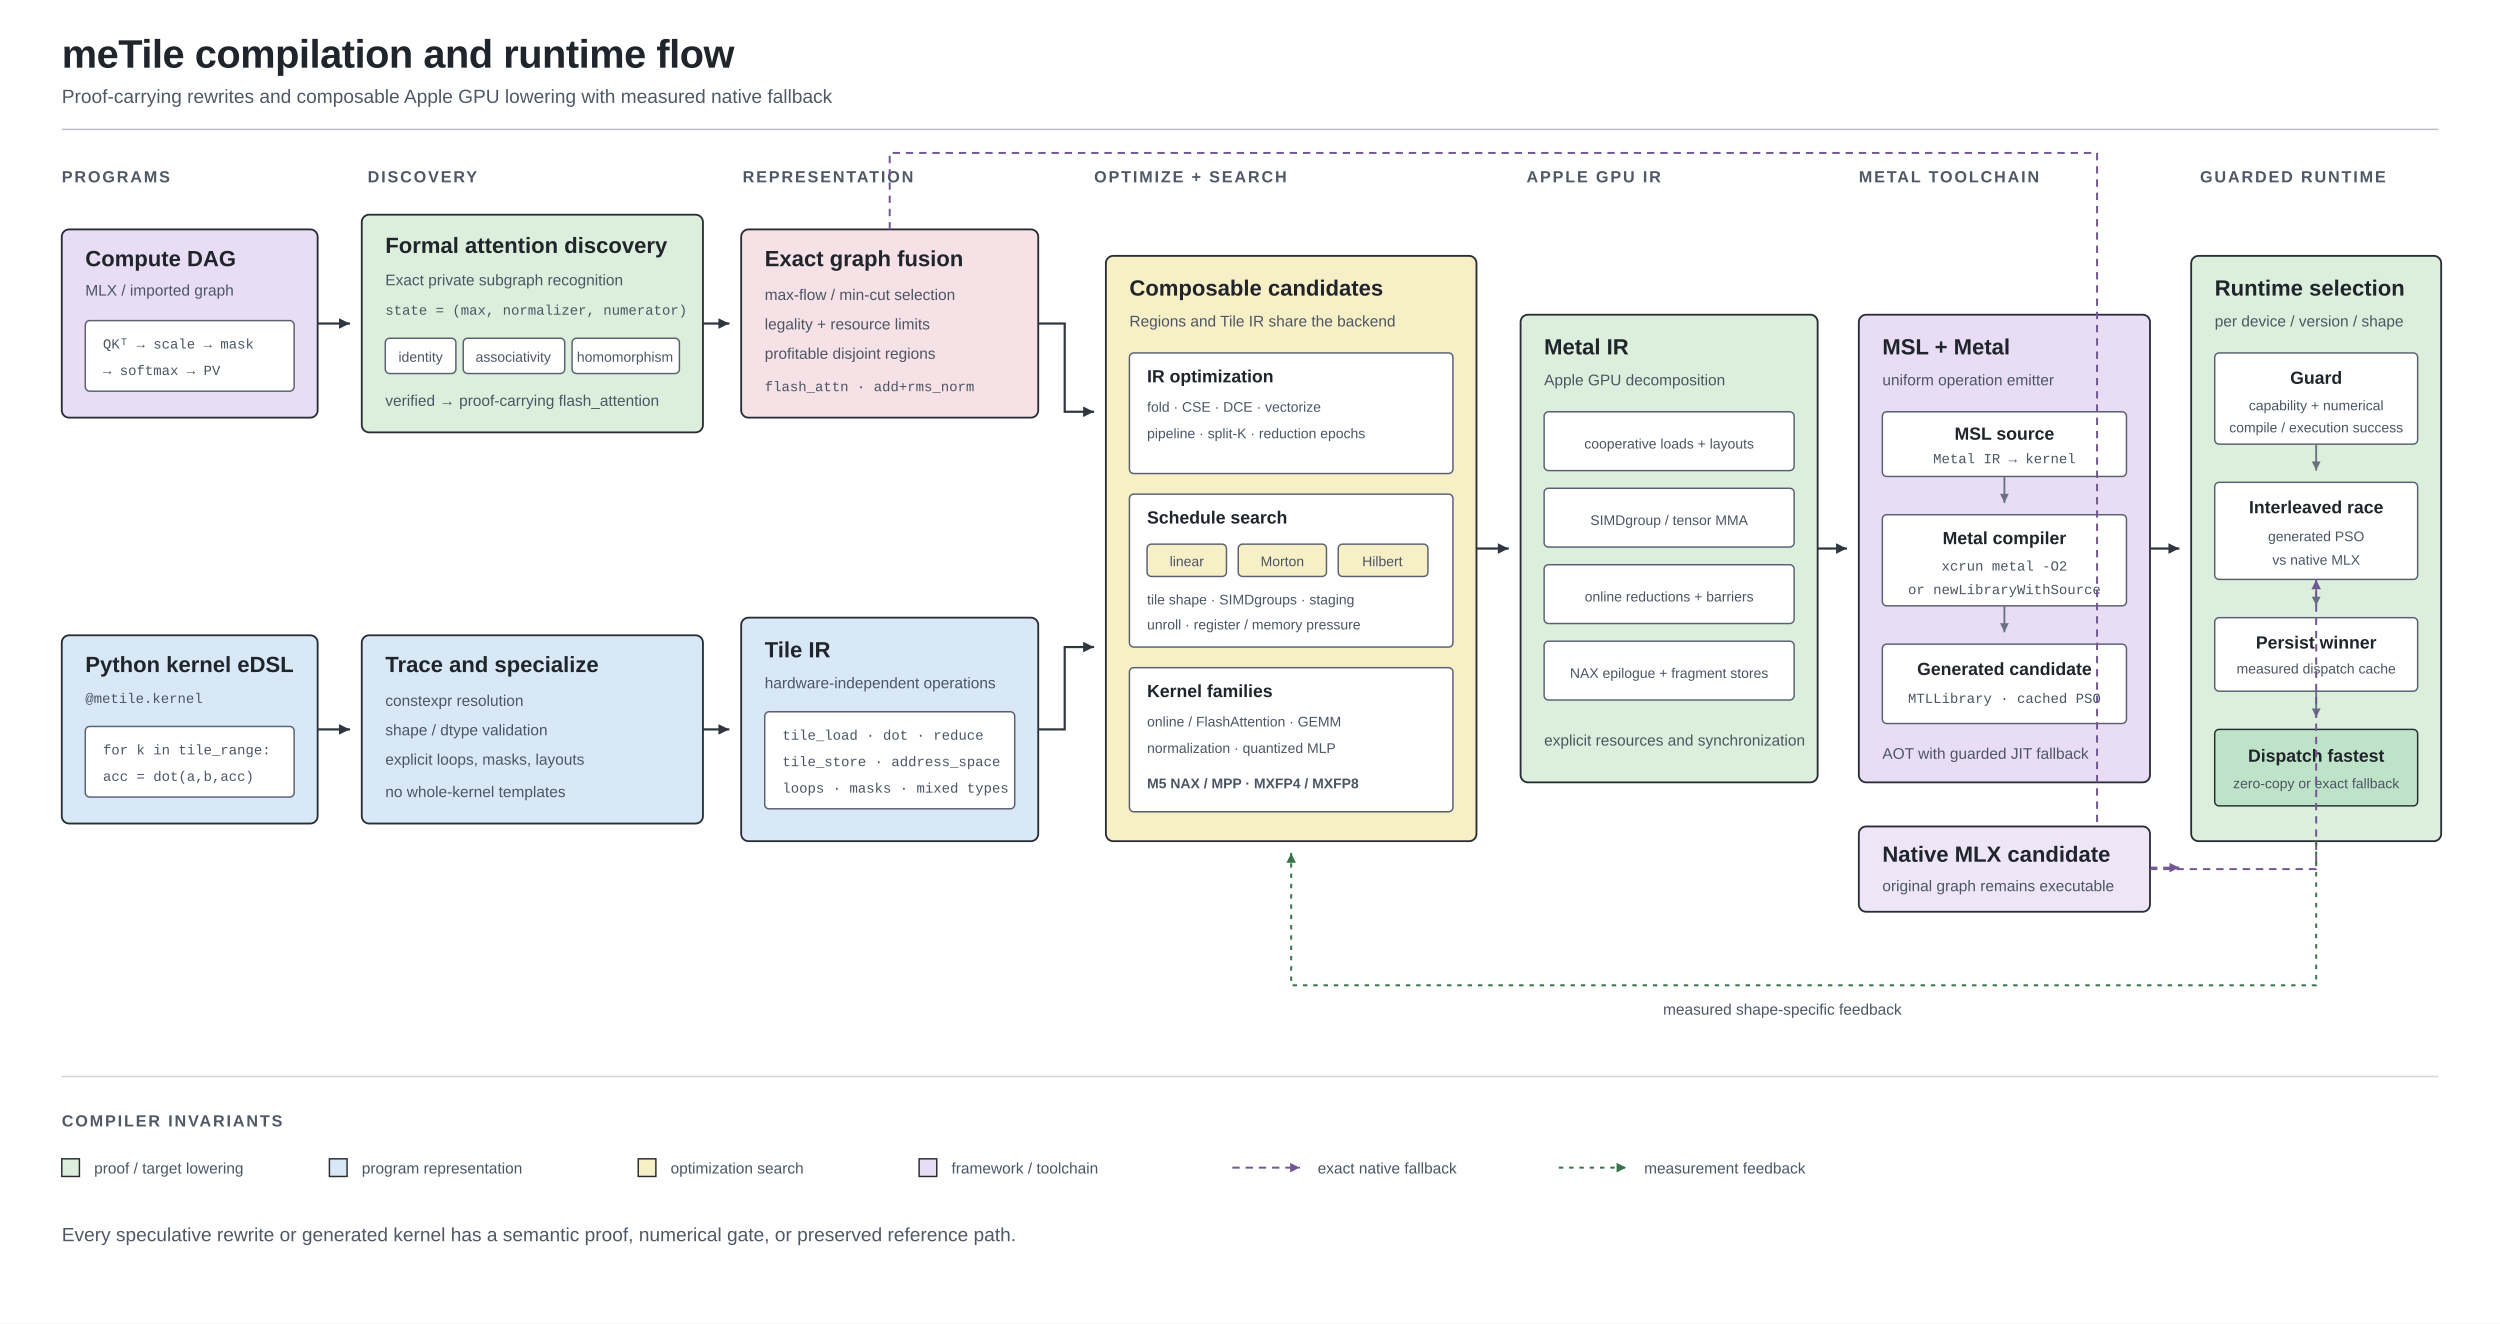
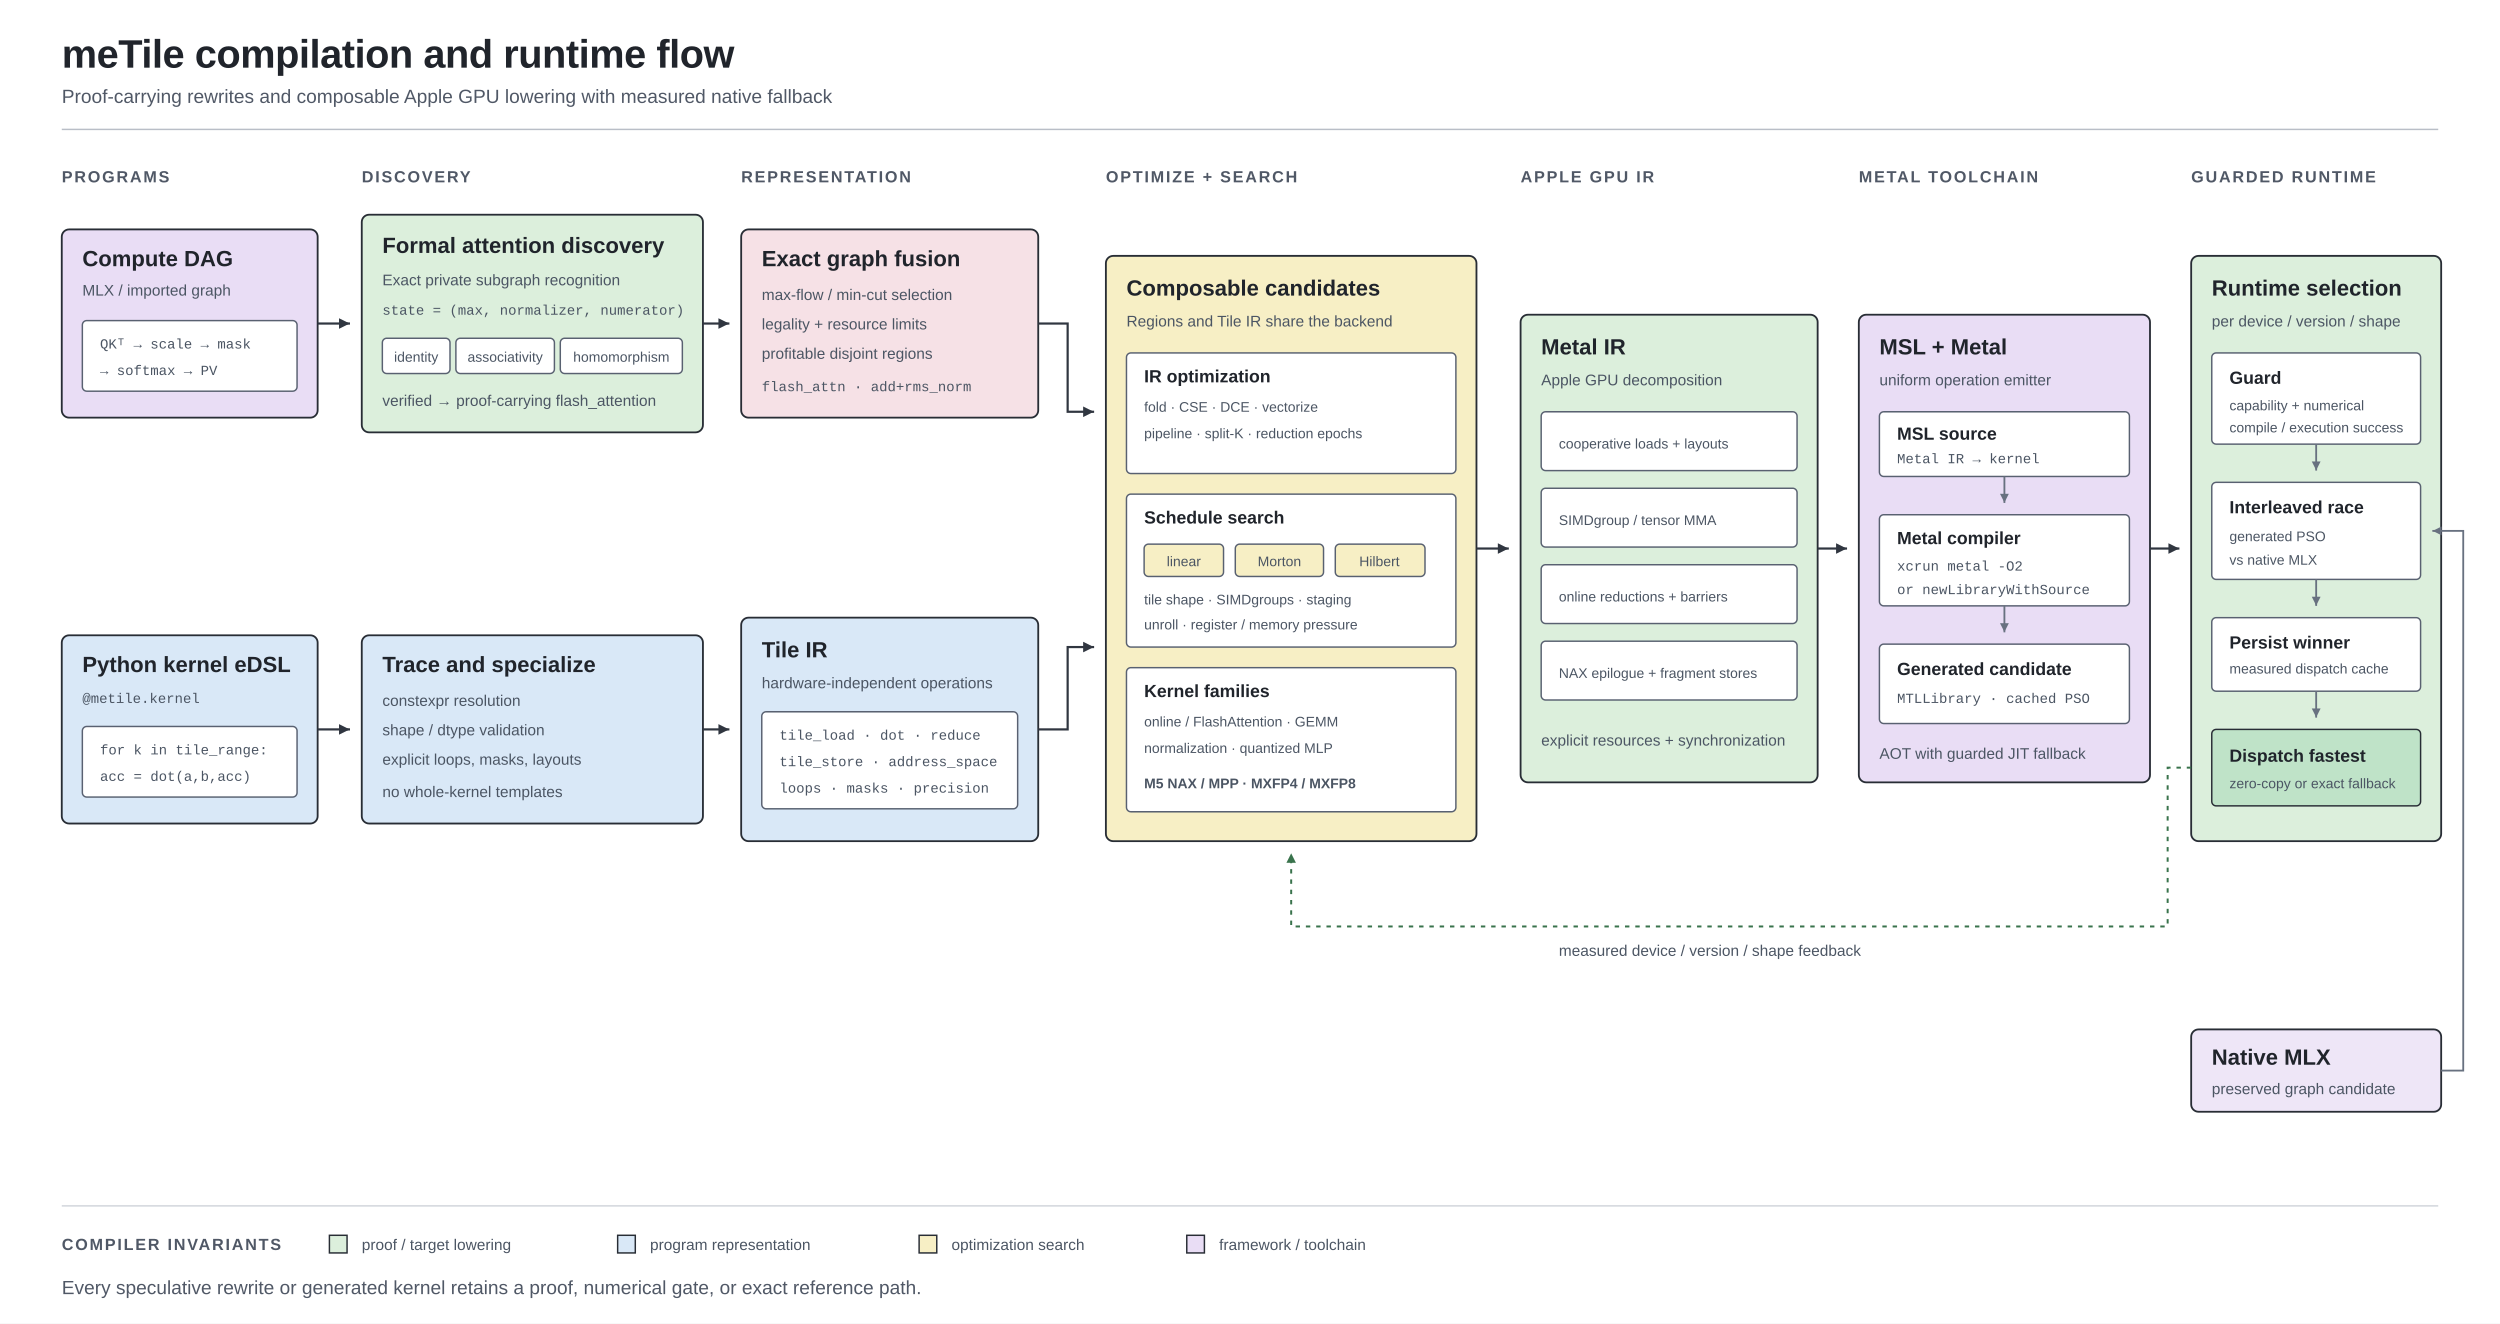
<svg xmlns="http://www.w3.org/2000/svg" viewBox="0 0 1700 900" role="img" aria-labelledby="title description">
  <defs>
    <style>
      text {
        font-family: Arial, Helvetica, ui-sans-serif, sans-serif;
        fill: #20242b;
      }
      .heading { font-size: 27px; font-weight: 700; letter-spacing: -0.3px; }
      .subheading { font-size: 13px; fill: #505866; }
-       .stage { font-size: 11px; font-weight: 700; letter-spacing: 1.25px; fill: #505866; }
+       .stage { font-size: 11px; font-weight: 700; letter-spacing: 1.2px; fill: #505866; }
      .title { font-size: 15px; font-weight: 700; }
      .label { font-size: 12px; }
      .small { font-size: 10.5px; fill: #4b5563; }
      .tiny { font-size: 9.5px; fill: #4b5563; }
      .mono { font-family: "SFMono-Regular", Consolas, "Liberation Mono", monospace; }
      .box { stroke: #282d35; stroke-width: 1.25; }
      .subbox { fill: #ffffff; stroke: #596171; stroke-width: 1; }
      .arrow { fill: none; stroke: #303640; stroke-width: 1.5; marker-end: url(#arrow); }
      .arrow-soft { fill: none; stroke: #687180; stroke-width: 1.25; marker-end: url(#arrow-soft); }
-       .fallback { fill: none; stroke: #735792; stroke-width: 1.35; stroke-dasharray: 5 4; marker-end: url(#arrow-purple); }
      .feedback { fill: none; stroke: #39734c; stroke-width: 1.35; stroke-dasharray: 3 4; marker-end: url(#arrow-green); }
    </style>
    <marker id="arrow" viewBox="0 0 10 10" refX="8.3" refY="5" markerWidth="6" markerHeight="6" orient="auto-start-reverse">
      <path d="M0 1L8 5L0 9Z" fill="#303640" />
    </marker>
    <marker id="arrow-soft" viewBox="0 0 10 10" refX="8.3" refY="5" markerWidth="6" markerHeight="6" orient="auto-start-reverse">
      <path d="M0 1L8 5L0 9Z" fill="#687180" />
-     </marker>
-     <marker id="arrow-purple" viewBox="0 0 10 10" refX="8.3" refY="5" markerWidth="6" markerHeight="6" orient="auto-start-reverse">
-       <path d="M0 1L8 5L0 9Z" fill="#735792" />
    </marker>
    <marker id="arrow-green" viewBox="0 0 10 10" refX="8.3" refY="5" markerWidth="6" markerHeight="6" orient="auto-start-reverse">
      <path d="M0 1L8 5L0 9Z" fill="#39734c" />
    </marker>
  </defs>
  <rect width="1700" height="900" fill="#ffffff" />
  <text x="42" y="46" class="heading">meTile compilation and runtime flow</text>
  <text x="42" y="70" class="subheading">Proof-carrying rewrites and composable Apple GPU lowering with measured native fallback</text>
  <line x1="42" y1="88" x2="1658" y2="88" stroke="#b9bec7" stroke-width="1" />
  <text x="42" y="124" class="stage">PROGRAMS</text>
-   <text x="250" y="124" class="stage">DISCOVERY</text>
-   <text x="505" y="124" class="stage">REPRESENTATION</text>
-   <text x="744" y="124" class="stage">OPTIMIZE + SEARCH</text>
-   <text x="1038" y="124" class="stage">APPLE GPU IR</text>
+   <text x="246" y="124" class="stage">DISCOVERY</text>
+   <text x="504" y="124" class="stage">REPRESENTATION</text>
+   <text x="752" y="124" class="stage">OPTIMIZE + SEARCH</text>
+   <text x="1034" y="124" class="stage">APPLE GPU IR</text>
  <text x="1264" y="124" class="stage">METAL TOOLCHAIN</text>
-   <text x="1496" y="124" class="stage">GUARDED RUNTIME</text>
+   <text x="1490" y="124" class="stage">GUARDED RUNTIME</text>
  <g id="graph-input">
    <rect x="42" y="156" width="174" height="128" rx="5" fill="#e9ddf5" class="box" />
-     <text x="58" y="181" class="title">Compute DAG</text>
-     <text x="58" y="201" class="small">MLX / imported graph</text>
-     <rect x="58" y="218" width="142" height="48" rx="3" class="subbox" />
-     <text x="70" y="237" class="mono tiny">QKᵀ → scale → mask</text>
-     <text x="70" y="255" class="mono tiny">→ softmax → PV</text>
+     <text x="56" y="181" class="title">Compute DAG</text>
+     <text x="56" y="201" class="small">MLX / imported graph</text>
+     <rect x="56" y="218" width="146" height="48" rx="3" class="subbox" />
+     <text x="68" y="237" class="mono tiny">QKᵀ → scale → mask</text>
+     <text x="68" y="255" class="mono tiny">→ softmax → PV</text>
  </g>
  <path d="M216 220H238" class="arrow" />
  <g id="formal-discovery">
    <rect x="246" y="146" width="232" height="148" rx="5" fill="#dcefdc" class="box" />
-     <text x="262" y="172" class="title">Formal attention discovery</text>
-     <text x="262" y="194" class="small">Exact private subgraph recognition</text>
-     <text x="262" y="214" class="mono tiny">state = (max, normalizer, numerator)</text>
-     <rect x="262" y="230" width="48" height="24" rx="3" class="subbox" />
-     <text x="286" y="246" text-anchor="middle" class="tiny">identity</text>
-     <rect x="315" y="230" width="69" height="24" rx="3" class="subbox" />
-     <text x="349" y="246" text-anchor="middle" class="tiny">associativity</text>
-     <rect x="389" y="230" width="73" height="24" rx="3" class="subbox" />
-     <text x="425" y="246" text-anchor="middle" class="tiny">homomorphism</text>
-     <text x="262" y="276" class="small">verified → proof-carrying flash_attention</text>
+     <text x="260" y="172" class="title">Formal attention discovery</text>
+     <text x="260" y="194" class="small">Exact private subgraph recognition</text>
+     <text x="260" y="214" class="mono tiny">state = (max, normalizer, numerator)</text>
+     <rect x="260" y="230" width="46" height="24" rx="3" class="subbox" />
+     <text x="283" y="246" text-anchor="middle" class="tiny">identity</text>
+     <rect x="310" y="230" width="67" height="24" rx="3" class="subbox" />
+     <text x="343.5" y="246" text-anchor="middle" class="tiny">associativity</text>
+     <rect x="381" y="230" width="83" height="24" rx="3" class="subbox" />
+     <text x="422.5" y="246" text-anchor="middle" class="tiny">homomorphism</text>
+     <text x="260" y="276" class="small">verified → proof-carrying flash_attention</text>
  </g>
  <path d="M478 220H496" class="arrow" />
  <g id="graph-fusion">
    <rect x="504" y="156" width="202" height="128" rx="5" fill="#f6e1e6" class="box" />
-     <text x="520" y="181" class="title">Exact graph fusion</text>
-     <text x="520" y="204" class="small">max-flow / min-cut selection</text>
-     <text x="520" y="224" class="small">legality + resource limits</text>
-     <text x="520" y="244" class="small">profitable disjoint regions</text>
-     <text x="520" y="266" class="mono tiny">flash_attn · add+rms_norm</text>
+     <text x="518" y="181" class="title">Exact graph fusion</text>
+     <text x="518" y="204" class="small">max-flow / min-cut selection</text>
+     <text x="518" y="224" class="small">legality + resource limits</text>
+     <text x="518" y="244" class="small">profitable disjoint regions</text>
+     <text x="518" y="266" class="mono tiny">flash_attn · add+rms_norm</text>
  </g>
  <g id="edsl-input">
    <rect x="42" y="432" width="174" height="128" rx="5" fill="#d9e8f7" class="box" />
-     <text x="58" y="457" class="title">Python kernel eDSL</text>
-     <text x="58" y="478" class="mono tiny">@metile.kernel</text>
-     <rect x="58" y="494" width="142" height="48" rx="3" class="subbox" />
-     <text x="70" y="513" class="mono tiny">for k in tile_range:</text>
-     <text x="70" y="531" class="mono tiny">  acc = dot(a,b,acc)</text>
+     <text x="56" y="457" class="title">Python kernel eDSL</text>
+     <text x="56" y="478" class="mono tiny">@metile.kernel</text>
+     <rect x="56" y="494" width="146" height="48" rx="3" class="subbox" />
+     <text x="68" y="513" class="mono tiny">for k in tile_range:</text>
+     <text x="68" y="531" class="mono tiny">  acc = dot(a,b,acc)</text>
  </g>
  <path d="M216 496H238" class="arrow" />
  <g id="frontend">
    <rect x="246" y="432" width="232" height="128" rx="5" fill="#d9e8f7" class="box" />
-     <text x="262" y="457" class="title">Trace and specialize</text>
-     <text x="262" y="480" class="small">constexpr resolution</text>
-     <text x="262" y="500" class="small">shape / dtype validation</text>
-     <text x="262" y="520" class="small">explicit loops, masks, layouts</text>
-     <text x="262" y="542" class="small">no whole-kernel templates</text>
+     <text x="260" y="457" class="title">Trace and specialize</text>
+     <text x="260" y="480" class="small">constexpr resolution</text>
+     <text x="260" y="500" class="small">shape / dtype validation</text>
+     <text x="260" y="520" class="small">explicit loops, masks, layouts</text>
+     <text x="260" y="542" class="small">no whole-kernel templates</text>
  </g>
  <path d="M478 496H496" class="arrow" />
  <g id="tile-ir">
    <rect x="504" y="420" width="202" height="152" rx="5" fill="#d9e8f7" class="box" />
-     <text x="520" y="447" class="title">Tile IR</text>
-     <text x="520" y="468" class="small">hardware-independent operations</text>
-     <rect x="520" y="484" width="170" height="66" rx="3" class="subbox" />
-     <text x="532" y="503" class="mono tiny">tile_load · dot · reduce</text>
-     <text x="532" y="521" class="mono tiny">tile_store · address_space</text>
-     <text x="532" y="539" class="mono tiny">loops · masks · mixed types</text>
-   </g>
-   <path d="M706 220H724V280H744" class="arrow" />
-   <path d="M706 496H724V440H744" class="arrow" />
+     <text x="518" y="447" class="title">Tile IR</text>
+     <text x="518" y="468" class="small">hardware-independent operations</text>
+     <rect x="518" y="484" width="174" height="66" rx="3" class="subbox" />
+     <text x="530" y="503" class="mono tiny">tile_load · dot · reduce</text>
+     <text x="530" y="521" class="mono tiny">tile_store · address_space</text>
+     <text x="530" y="539" class="mono tiny">loops · masks · precision</text>
+   </g>
+   <path d="M706 220H726V280H744" class="arrow" />
+   <path d="M706 496H726V440H744" class="arrow" />
  <g id="candidate-search">
    <rect x="752" y="174" width="252" height="398" rx="5" fill="#f7efc5" class="box" />
-     <text x="768" y="201" class="title">Composable candidates</text>
-     <text x="768" y="222" class="small">Regions and Tile IR share the backend</text>
-     <rect x="768" y="240" width="220" height="82" rx="3" class="subbox" />
-     <text x="780" y="260" class="label" font-weight="700">IR optimization</text>
-     <text x="780" y="280" class="tiny">fold · CSE · DCE · vectorize</text>
-     <text x="780" y="298" class="tiny">pipeline · split-K · reduction epochs</text>
-     <rect x="768" y="336" width="220" height="104" rx="3" class="subbox" />
-     <text x="780" y="356" class="label" font-weight="700">Schedule search</text>
-     <rect x="780" y="370" width="54" height="22" rx="3" fill="#f7efc5" stroke="#596171" />
-     <text x="807" y="385" text-anchor="middle" class="tiny">linear</text>
-     <rect x="842" y="370" width="60" height="22" rx="3" fill="#f7efc5" stroke="#596171" />
-     <text x="872" y="385" text-anchor="middle" class="tiny">Morton</text>
-     <rect x="910" y="370" width="61" height="22" rx="3" fill="#f7efc5" stroke="#596171" />
-     <text x="940" y="385" text-anchor="middle" class="tiny">Hilbert</text>
-     <text x="780" y="411" class="tiny">tile shape · SIMDgroups · staging</text>
-     <text x="780" y="428" class="tiny">unroll · register / memory pressure</text>
-     <rect x="768" y="454" width="220" height="98" rx="3" class="subbox" />
-     <text x="780" y="474" class="label" font-weight="700">Kernel families</text>
-     <text x="780" y="494" class="tiny">online / FlashAttention · GEMM</text>
-     <text x="780" y="512" class="tiny">normalization · quantized MLP</text>
-     <text x="780" y="536" class="tiny" font-weight="700">M5 NAX / MPP  ·  MXFP4 / MXFP8</text>
+     <text x="766" y="201" class="title">Composable candidates</text>
+     <text x="766" y="222" class="small">Regions and Tile IR share the backend</text>
+     <rect x="766" y="240" width="224" height="82" rx="3" class="subbox" />
+     <text x="778" y="260" class="label" font-weight="700">IR optimization</text>
+     <text x="778" y="280" class="tiny">fold · CSE · DCE · vectorize</text>
+     <text x="778" y="298" class="tiny">pipeline · split-K · reduction epochs</text>
+     <rect x="766" y="336" width="224" height="104" rx="3" class="subbox" />
+     <text x="778" y="356" class="label" font-weight="700">Schedule search</text>
+     <rect x="778" y="370" width="54" height="22" rx="3" fill="#f7efc5" stroke="#596171" />
+     <text x="805" y="385" text-anchor="middle" class="tiny">linear</text>
+     <rect x="840" y="370" width="60" height="22" rx="3" fill="#f7efc5" stroke="#596171" />
+     <text x="870" y="385" text-anchor="middle" class="tiny">Morton</text>
+     <rect x="908" y="370" width="61" height="22" rx="3" fill="#f7efc5" stroke="#596171" />
+     <text x="938" y="385" text-anchor="middle" class="tiny">Hilbert</text>
+     <text x="778" y="411" class="tiny">tile shape · SIMDgroups · staging</text>
+     <text x="778" y="428" class="tiny">unroll · register / memory pressure</text>
+     <rect x="766" y="454" width="224" height="98" rx="3" class="subbox" />
+     <text x="778" y="474" class="label" font-weight="700">Kernel families</text>
+     <text x="778" y="494" class="tiny">online / FlashAttention · GEMM</text>
+     <text x="778" y="512" class="tiny">normalization · quantized MLP</text>
+     <text x="778" y="536" class="tiny" font-weight="700">M5 NAX / MPP · MXFP4 / MXFP8</text>
  </g>
  <path d="M1004 373H1026" class="arrow" />
  <g id="metal-ir">
    <rect x="1034" y="214" width="202" height="318" rx="5" fill="#dcefdc" class="box" />
-     <text x="1050" y="241" class="title">Metal IR</text>
-     <text x="1050" y="262" class="small">Apple GPU decomposition</text>
-     <rect x="1050" y="280" width="170" height="40" rx="3" class="subbox" />
-     <text x="1135" y="305" text-anchor="middle" class="tiny">cooperative loads + layouts</text>
-     <rect x="1050" y="332" width="170" height="40" rx="3" class="subbox" />
-     <text x="1135" y="357" text-anchor="middle" class="tiny">SIMDgroup / tensor MMA</text>
-     <rect x="1050" y="384" width="170" height="40" rx="3" class="subbox" />
-     <text x="1135" y="409" text-anchor="middle" class="tiny">online reductions + barriers</text>
-     <rect x="1050" y="436" width="170" height="40" rx="3" class="subbox" />
-     <text x="1135" y="461" text-anchor="middle" class="tiny">NAX epilogue + fragment stores</text>
-     <text x="1050" y="507" class="small">explicit resources and synchronization</text>
+     <text x="1048" y="241" class="title">Metal IR</text>
+     <text x="1048" y="262" class="small">Apple GPU decomposition</text>
+     <rect x="1048" y="280" width="174" height="40" rx="3" class="subbox" />
+     <text x="1060" y="305" class="tiny">cooperative loads + layouts</text>
+     <rect x="1048" y="332" width="174" height="40" rx="3" class="subbox" />
+     <text x="1060" y="357" class="tiny">SIMDgroup / tensor MMA</text>
+     <rect x="1048" y="384" width="174" height="40" rx="3" class="subbox" />
+     <text x="1060" y="409" class="tiny">online reductions + barriers</text>
+     <rect x="1048" y="436" width="174" height="40" rx="3" class="subbox" />
+     <text x="1060" y="461" class="tiny">NAX epilogue + fragment stores</text>
+     <text x="1048" y="507" class="small">explicit resources + synchronization</text>
  </g>
  <path d="M1236 373H1256" class="arrow" />
  <g id="metal-toolchain">
    <rect x="1264" y="214" width="198" height="318" rx="5" fill="#e9ddf5" class="box" />
-     <text x="1280" y="241" class="title">MSL + Metal</text>
-     <text x="1280" y="262" class="small">uniform operation emitter</text>
-     <rect x="1280" y="280" width="166" height="44" rx="3" class="subbox" />
-     <text x="1363" y="299" text-anchor="middle" class="label" font-weight="700">MSL source</text>
-     <text x="1363" y="315" text-anchor="middle" class="mono tiny">Metal IR → kernel</text>
+     <text x="1278" y="241" class="title">MSL + Metal</text>
+     <text x="1278" y="262" class="small">uniform operation emitter</text>
+     <rect x="1278" y="280" width="170" height="44" rx="3" class="subbox" />
+     <text x="1290" y="299" class="label" font-weight="700">MSL source</text>
+     <text x="1290" y="315" class="mono tiny">Metal IR → kernel</text>
    <path d="M1363 324V342" class="arrow-soft" />
-     <rect x="1280" y="350" width="166" height="62" rx="3" class="subbox" />
-     <text x="1363" y="370" text-anchor="middle" class="label" font-weight="700">Metal compiler</text>
-     <text x="1363" y="388" text-anchor="middle" class="mono tiny">xcrun metal -O2</text>
-     <text x="1363" y="404" text-anchor="middle" class="mono tiny">or newLibraryWithSource</text>
+     <rect x="1278" y="350" width="170" height="62" rx="3" class="subbox" />
+     <text x="1290" y="370" class="label" font-weight="700">Metal compiler</text>
+     <text x="1290" y="388" class="mono tiny">xcrun metal -O2</text>
+     <text x="1290" y="404" class="mono tiny">or newLibraryWithSource</text>
    <path d="M1363 412V430" class="arrow-soft" />
-     <rect x="1280" y="438" width="166" height="54" rx="3" class="subbox" />
-     <text x="1363" y="459" text-anchor="middle" class="label" font-weight="700">Generated candidate</text>
-     <text x="1363" y="478" text-anchor="middle" class="mono tiny">MTLLibrary · cached PSO</text>
-     <text x="1280" y="516" class="small">AOT with guarded JIT fallback</text>
+     <rect x="1278" y="438" width="170" height="54" rx="3" class="subbox" />
+     <text x="1290" y="459" class="label" font-weight="700">Generated candidate</text>
+     <text x="1290" y="478" class="mono tiny">MTLLibrary · cached PSO</text>
+     <text x="1278" y="516" class="small">AOT with guarded JIT fallback</text>
  </g>
  <path d="M1462 373H1482" class="arrow" />
  <g id="runtime">
    <rect x="1490" y="174" width="170" height="398" rx="5" fill="#dcefdc" class="box" />
-     <text x="1506" y="201" class="title">Runtime selection</text>
-     <text x="1506" y="222" class="small">per device / version / shape</text>
-     <rect x="1506" y="240" width="138" height="62" rx="3" class="subbox" />
-     <text x="1575" y="261" text-anchor="middle" class="label" font-weight="700">Guard</text>
-     <text x="1575" y="279" text-anchor="middle" class="tiny">capability + numerical</text>
-     <text x="1575" y="294" text-anchor="middle" class="tiny">compile / execution success</text>
+     <text x="1504" y="201" class="title">Runtime selection</text>
+     <text x="1504" y="222" class="small">per device / version / shape</text>
+     <rect x="1504" y="240" width="142" height="62" rx="3" class="subbox" />
+     <text x="1516" y="261" class="label" font-weight="700">Guard</text>
+     <text x="1516" y="279" class="tiny">capability + numerical</text>
+     <text x="1516" y="294" class="tiny">compile / execution success</text>
    <path d="M1575 302V320" class="arrow-soft" />
-     <rect x="1506" y="328" width="138" height="66" rx="3" class="subbox" />
-     <text x="1575" y="349" text-anchor="middle" class="label" font-weight="700">Interleaved race</text>
-     <text x="1575" y="368" text-anchor="middle" class="tiny">generated PSO</text>
-     <text x="1575" y="384" text-anchor="middle" class="tiny">vs native MLX</text>
+     <rect x="1504" y="328" width="142" height="66" rx="3" class="subbox" />
+     <text x="1516" y="349" class="label" font-weight="700">Interleaved race</text>
+     <text x="1516" y="368" class="tiny">generated PSO</text>
+     <text x="1516" y="384" class="tiny">vs native MLX</text>
    <path d="M1575 394V412" class="arrow-soft" />
-     <rect x="1506" y="420" width="138" height="50" rx="3" class="subbox" />
-     <text x="1575" y="441" text-anchor="middle" class="label" font-weight="700">Persist winner</text>
-     <text x="1575" y="458" text-anchor="middle" class="tiny">measured dispatch cache</text>
+     <rect x="1504" y="420" width="142" height="50" rx="3" class="subbox" />
+     <text x="1516" y="441" class="label" font-weight="700">Persist winner</text>
+     <text x="1516" y="458" class="tiny">measured dispatch cache</text>
    <path d="M1575 470V488" class="arrow-soft" />
-     <rect x="1506" y="496" width="138" height="52" rx="3" fill="#bfe3c8" stroke="#282d35" stroke-width="1" />
-     <text x="1575" y="518" text-anchor="middle" class="label" font-weight="700">Dispatch fastest</text>
-     <text x="1575" y="536" text-anchor="middle" class="tiny">zero-copy or exact fallback</text>
-   </g>
-   <path d="M605 156V104H1426V590H1482" class="fallback" />
-   <rect x="1264" y="562" width="198" height="58" rx="5" fill="#eee6f7" class="box" />
-   <text x="1280" y="586" class="title">Native MLX candidate</text>
-   <text x="1280" y="606" class="small">original graph remains executable</text>
-   <path d="M1462 591H1575V394" class="fallback" />
-   <path d="M1575 572V670H878V580" class="feedback" />
-   <text x="1212" y="690" text-anchor="middle" class="small" fill="#39734c">measured shape-specific feedback</text>
+     <rect x="1504" y="496" width="142" height="52" rx="3" fill="#bfe3c8" stroke="#282d35" stroke-width="1" />
+     <text x="1516" y="518" class="label" font-weight="700">Dispatch fastest</text>
+     <text x="1516" y="536" class="tiny">zero-copy or exact fallback</text>
+   </g>
+   <rect x="1490" y="700" width="170" height="56" rx="5" fill="#eee6f7" class="box" />
+   <text x="1504" y="724" class="title">Native MLX</text>
+   <text x="1504" y="744" class="small">preserved graph candidate</text>
+   <path d="M1660 728H1675V361H1654" class="arrow-soft" />
+   <path d="M1490 522H1474V630H878V580" class="feedback" />
+   <text x="1060" y="650" class="small" fill="#39734c">measured device / version / shape feedback</text>
  <g id="legend">
-     <line x1="42" y1="732" x2="1658" y2="732" stroke="#d1d5db" />
-     <text x="42" y="766" class="stage">COMPILER INVARIANTS</text>
-     <rect x="42" y="788" width="12" height="12" fill="#dcefdc" stroke="#282d35" />
-     <text x="64" y="798" class="small">proof / target lowering</text>
-     <rect x="224" y="788" width="12" height="12" fill="#d9e8f7" stroke="#282d35" />
-     <text x="246" y="798" class="small">program representation</text>
-     <rect x="434" y="788" width="12" height="12" fill="#f7efc5" stroke="#282d35" />
-     <text x="456" y="798" class="small">optimization search</text>
-     <rect x="625" y="788" width="12" height="12" fill="#e9ddf5" stroke="#282d35" />
-     <text x="647" y="798" class="small">framework / toolchain</text>
-     <line x1="838" y1="794" x2="884" y2="794" class="fallback" />
-     <text x="896" y="798" class="small">exact native fallback</text>
-     <line x1="1060" y1="794" x2="1106" y2="794" class="feedback" />
-     <text x="1118" y="798" class="small">measurement feedback</text>
-     <text x="42" y="844" class="subheading">Every speculative rewrite or generated kernel has a semantic proof, numerical gate, or preserved reference path.</text>
+     <line x1="42" y1="820" x2="1658" y2="820" stroke="#d1d5db" />
+     <text x="42" y="850" class="stage">COMPILER INVARIANTS</text>
+     <rect x="224" y="840" width="12" height="12" fill="#dcefdc" stroke="#282d35" />
+     <text x="246" y="850" class="small">proof / target lowering</text>
+     <rect x="420" y="840" width="12" height="12" fill="#d9e8f7" stroke="#282d35" />
+     <text x="442" y="850" class="small">program representation</text>
+     <rect x="625" y="840" width="12" height="12" fill="#f7efc5" stroke="#282d35" />
+     <text x="647" y="850" class="small">optimization search</text>
+     <rect x="807" y="840" width="12" height="12" fill="#e9ddf5" stroke="#282d35" />
+     <text x="829" y="850" class="small">framework / toolchain</text>
+     <text x="42" y="880" class="subheading">Every speculative rewrite or generated kernel retains a proof, numerical gate, or exact reference path.</text>
  </g>
</svg>
